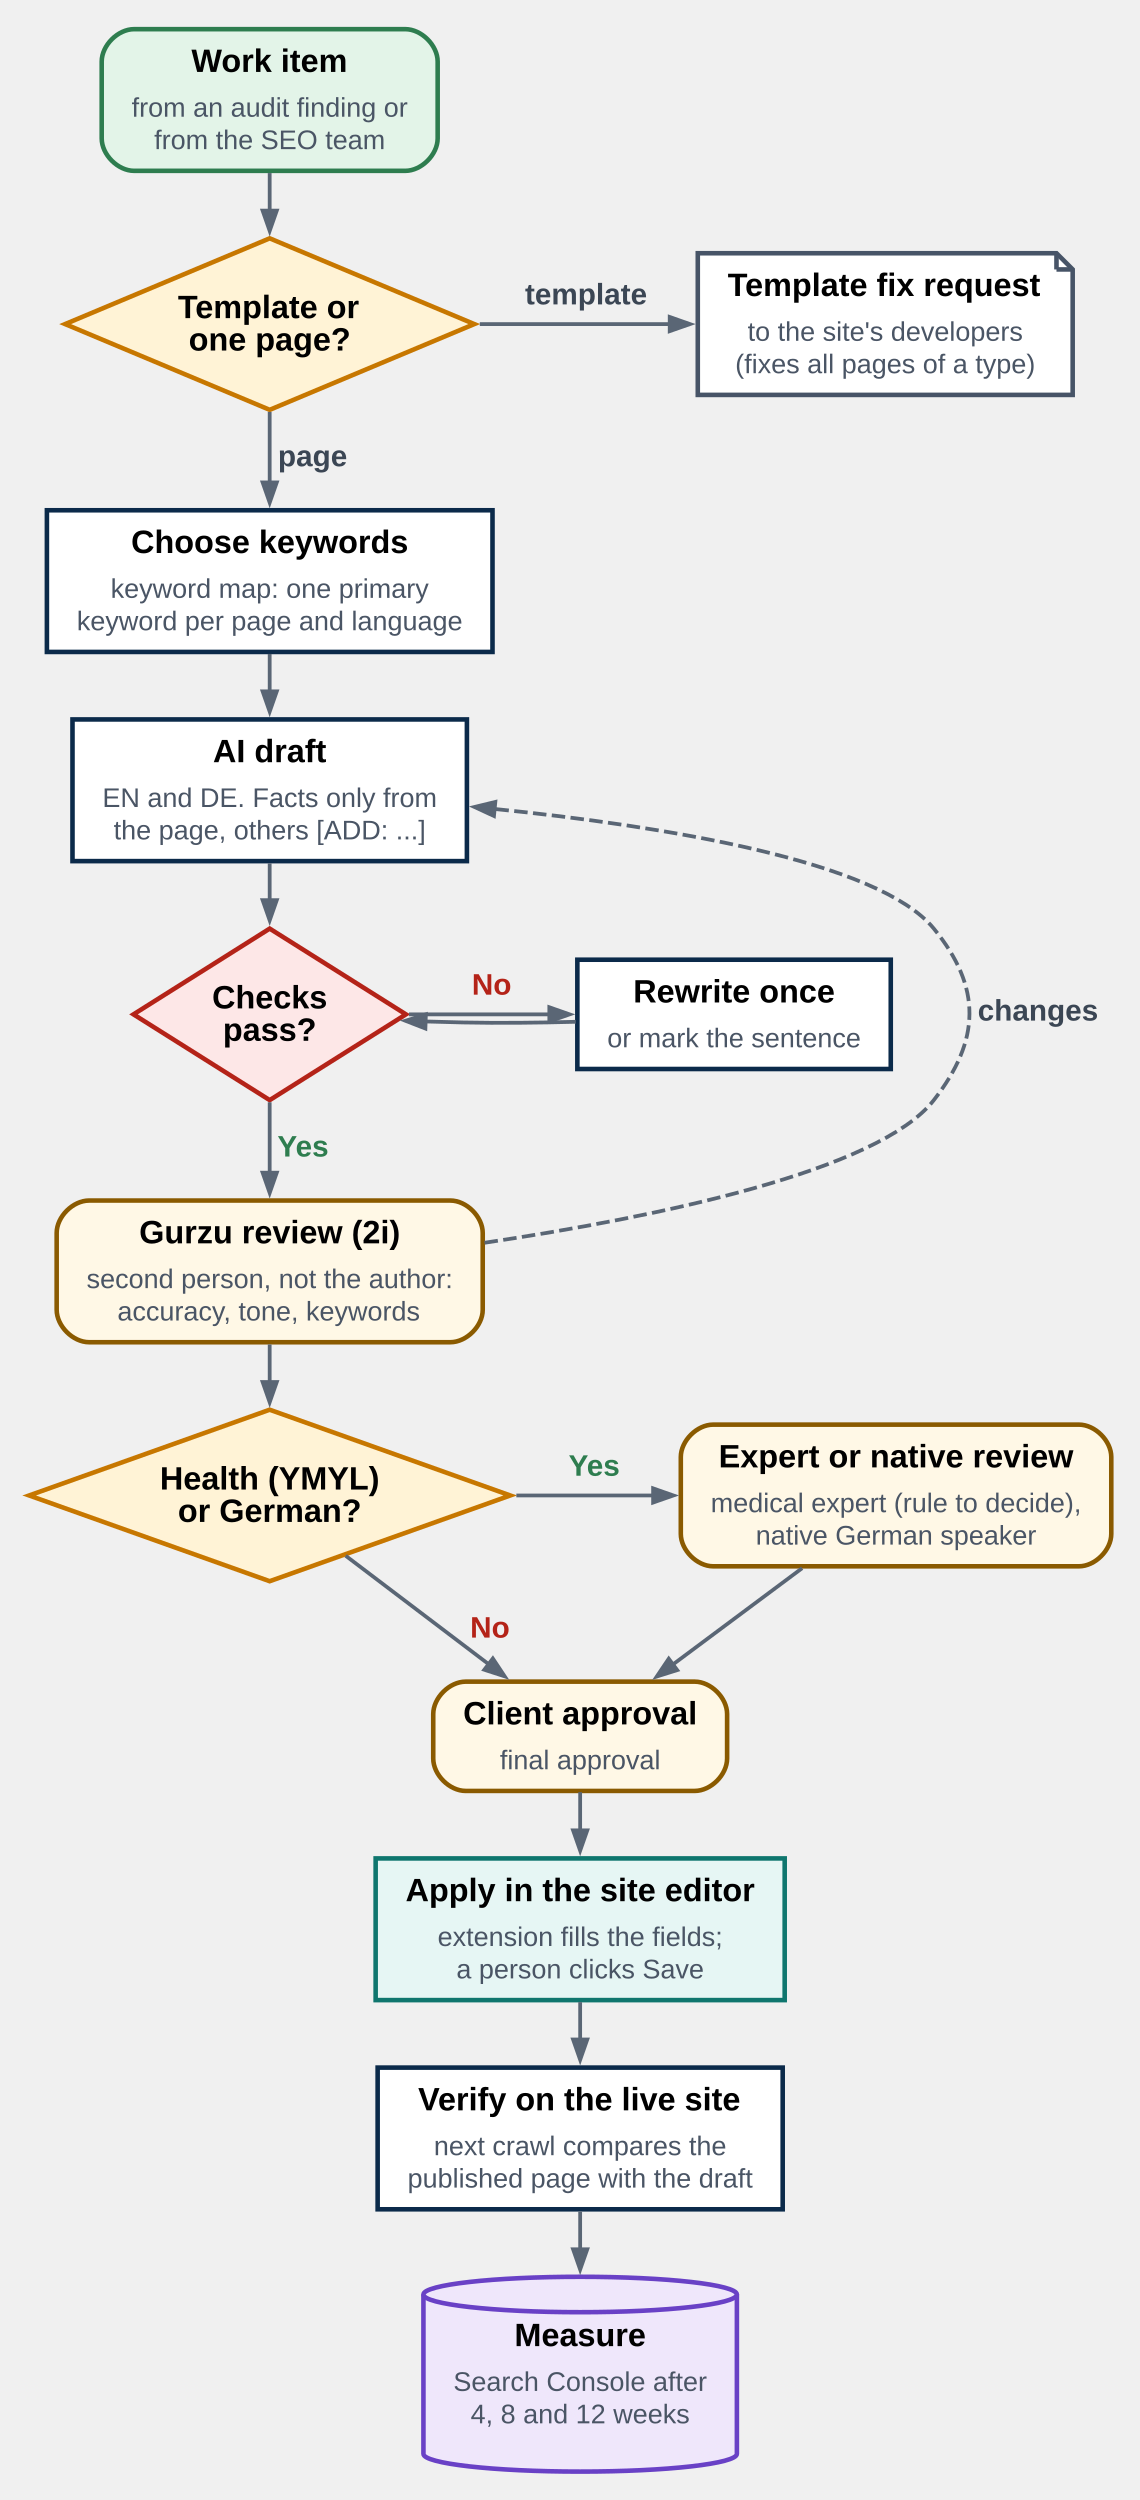
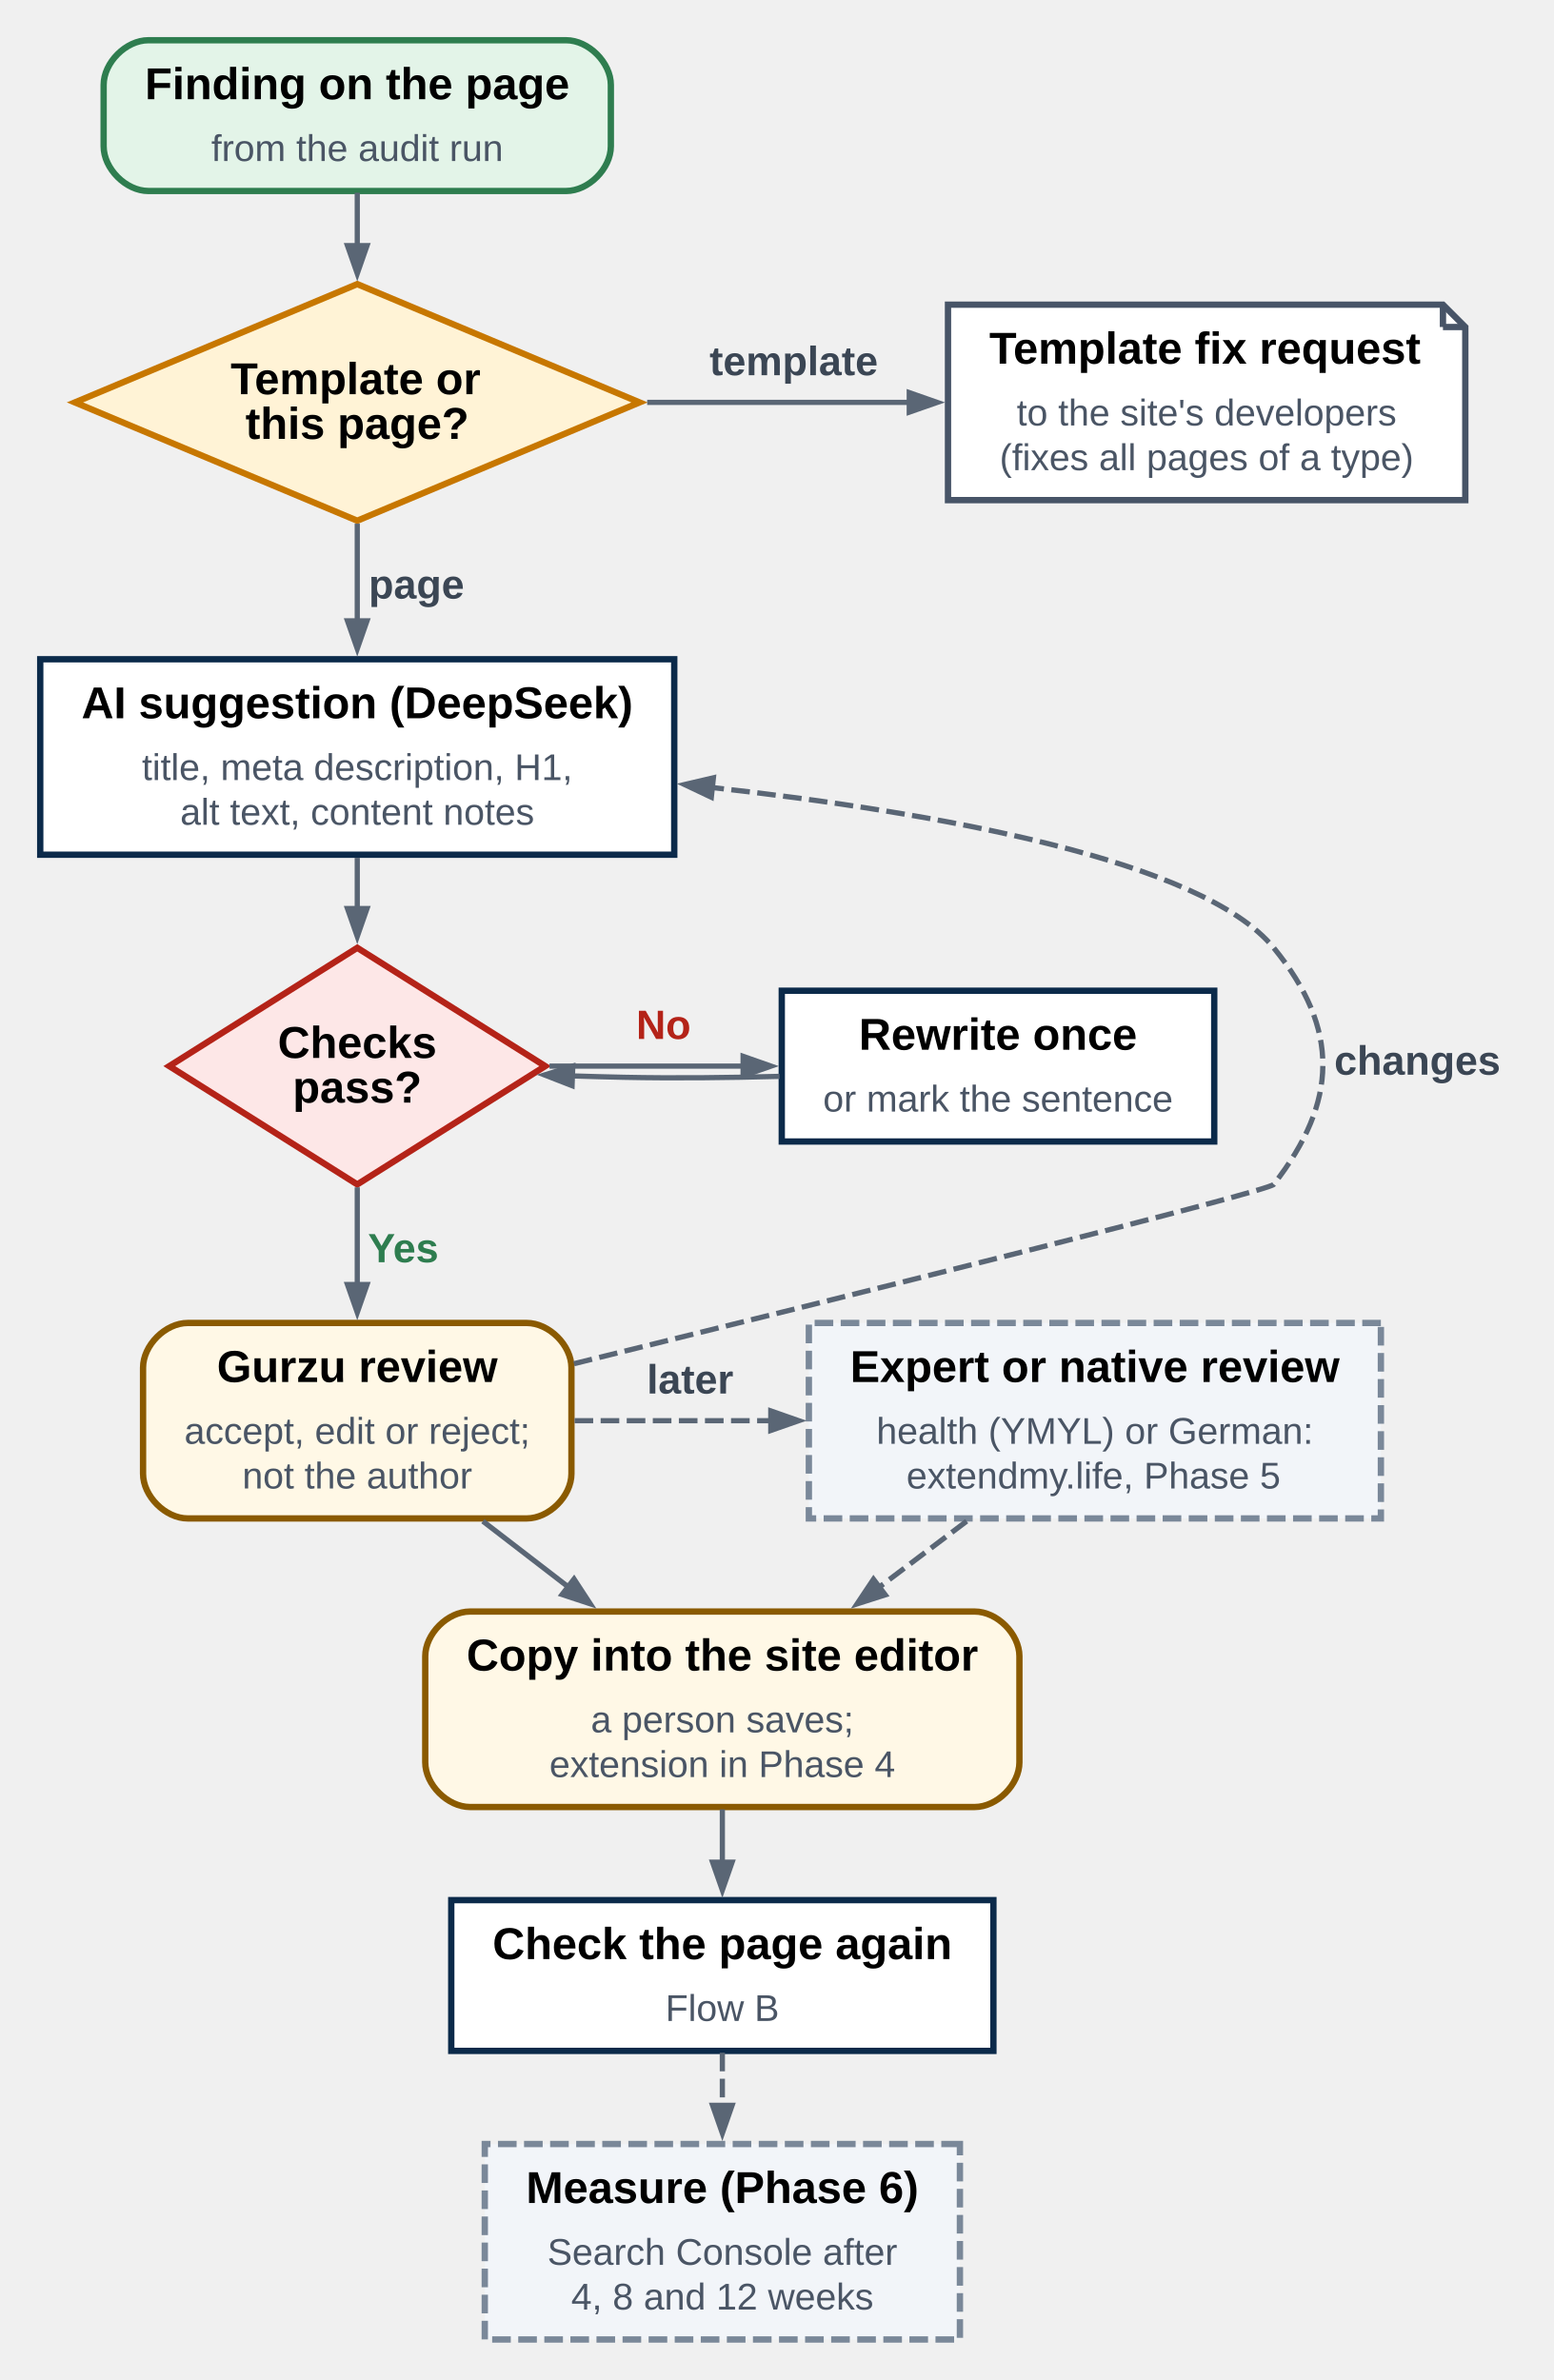
- <svg xmlns="http://www.w3.org/2000/svg" width="422pt" height="926pt" viewBox="0.00 0.00 422.00 926.00">
-   <g id="graph0" class="graph" transform="scale(1 1) rotate(0) translate(10.8 915.48)">
+ <svg xmlns="http://www.w3.org/2000/svg" width="417pt" height="639pt" viewBox="0.00 0.00 417.00 639.00">
+   <g id="graph0" class="graph" transform="scale(1 1) rotate(0) translate(10.8 628.12)">
    <g id="node1" class="node">
-       <path fill="#e3f4e8" stroke="#2e7d4f" stroke-width="1.7" d="M139.31,-904.68C139.31,-904.68 38.87,-904.68 38.87,-904.68 32.87,-904.68 26.87,-898.68 26.87,-892.68 26.87,-892.68 26.87,-864.2 26.87,-864.2 26.87,-858.2 32.87,-852.2 38.87,-852.2 38.87,-852.2 139.31,-852.2 139.31,-852.2 145.31,-852.2 151.31,-858.2 151.31,-864.2 151.31,-864.2 151.31,-892.68 151.31,-892.68 151.31,-898.68 145.31,-904.68 139.31,-904.68" />
-       <text xml:space="preserve" text-anchor="start" x="60.09" y="-888.84" font-family="Arial" font-weight="bold" font-size="12.00">Work item</text>
-       <text xml:space="preserve" text-anchor="start" x="37.95" y="-872.24" font-family="Arial" font-size="10.00" fill="#4a5565">from an audit finding or</text>
-       <text xml:space="preserve" text-anchor="start" x="46.3" y="-860.24" font-family="Arial" font-size="10.00" fill="#4a5565">from the SEO team</text>
+       <path fill="#e3f4e8" stroke="#2e7d4f" stroke-width="1.7" d="M141.17,-617.32C141.17,-617.32 29.02,-617.32 29.02,-617.32 23.02,-617.32 17.02,-611.32 17.02,-605.32 17.02,-605.32 17.02,-588.84 17.02,-588.84 17.02,-582.84 23.02,-576.84 29.02,-576.84 29.02,-576.84 141.17,-576.84 141.17,-576.84 147.17,-576.84 153.17,-582.84 153.17,-588.84 153.17,-588.84 153.17,-605.32 153.17,-605.32 153.17,-611.32 147.17,-617.32 141.17,-617.32" />
+       <text xml:space="preserve" text-anchor="start" x="28.1" y="-601.48" font-family="Arial" font-weight="bold" font-size="12.00">Finding on the page</text>
+       <text xml:space="preserve" text-anchor="start" x="45.91" y="-584.88" font-family="Arial" font-size="10.00" fill="#4a5565">from the audit run</text>
    </g>
    <g id="node2" class="node">
-       <polygon fill="#fff3d6" stroke="#c77700" stroke-width="1.7" points="89.09,-827.2 13.32,-795.44 89.09,-763.68 164.87,-795.44 89.09,-827.2" />
-       <text xml:space="preserve" text-anchor="start" x="55.09" y="-797.64" font-family="Arial" font-weight="bold" font-size="12.00">Template or</text>
-       <text xml:space="preserve" text-anchor="start" x="59.09" y="-785.64" font-family="Arial" font-weight="bold" font-size="12.00">one page?</text>
+       <polygon fill="#fff3d6" stroke="#c77700" stroke-width="1.7" points="85.1,-551.84 9.32,-520.08 85.1,-488.32 160.87,-520.08 85.1,-551.84" />
+       <text xml:space="preserve" text-anchor="start" x="51.09" y="-522.28" font-family="Arial" font-weight="bold" font-size="12.00">Template or</text>
+       <text xml:space="preserve" text-anchor="start" x="55.09" y="-510.28" font-family="Arial" font-weight="bold" font-size="12.00">this page?</text>
    </g>
    <g id="edge1" class="edge">
-       <path fill="none" stroke="#5a6675" stroke-width="1.4" d="M89.09,-851.37C89.09,-846.8 89.09,-841.95 89.09,-837.1" />
-       <polygon fill="#5a6675" stroke="#5a6675" stroke-width="1.4" points="91.72,-837.46 89.09,-829.96 86.47,-837.46 91.72,-837.46" />
+       <path fill="none" stroke="#5a6675" stroke-width="1.4" d="M85.1,-576.37C85.1,-571.93 85.1,-567.05 85.1,-562.09" />
+       <polygon fill="#5a6675" stroke="#5a6675" stroke-width="1.4" points="87.72,-562.17 85.1,-554.67 82.47,-562.17 87.72,-562.17" />
    </g>
    <g id="node3" class="node">
-       <polygon fill="#ffffff" stroke="#475467" stroke-width="1.7" points="380.52,-821.68 247.66,-821.68 247.66,-769.2 386.52,-769.2 386.52,-815.68 380.52,-821.68" />
-       <polyline fill="none" stroke="#475467" stroke-width="1.7" points="380.52,-821.68 380.52,-815.68" />
-       <polyline fill="none" stroke="#475467" stroke-width="1.7" points="386.52,-815.68 380.52,-815.68" />
-       <text xml:space="preserve" text-anchor="start" x="258.74" y="-805.84" font-family="Arial" font-weight="bold" font-size="12.00">Template fix request</text>
-       <text xml:space="preserve" text-anchor="start" x="266.11" y="-789.24" font-family="Arial" font-size="10.00" fill="#4a5565">to the site's developers</text>
-       <text xml:space="preserve" text-anchor="start" x="261.51" y="-777.24" font-family="Arial" font-size="10.00" fill="#4a5565">(fixes all pages of a type)</text>
+       <polygon fill="#ffffff" stroke="#475467" stroke-width="1.7" points="376.53,-546.32 243.67,-546.32 243.67,-493.84 382.53,-493.84 382.53,-540.32 376.53,-546.32" />
+       <polyline fill="none" stroke="#475467" stroke-width="1.7" points="376.53,-546.32 376.53,-540.32" />
+       <polyline fill="none" stroke="#475467" stroke-width="1.7" points="382.53,-540.32 376.53,-540.32" />
+       <text xml:space="preserve" text-anchor="start" x="254.75" y="-530.48" font-family="Arial" font-weight="bold" font-size="12.00">Template fix request</text>
+       <text xml:space="preserve" text-anchor="start" x="262.11" y="-513.88" font-family="Arial" font-size="10.00" fill="#4a5565">to the site's developers</text>
+       <text xml:space="preserve" text-anchor="start" x="257.51" y="-501.88" font-family="Arial" font-size="10.00" fill="#4a5565">(fixes all pages of a type)</text>
    </g>
    <g id="edge2" class="edge">
-       <path fill="none" stroke="#5a6675" stroke-width="1.4" d="M166.92,-795.44C189.71,-795.44 214.65,-795.44 237.55,-795.44" />
-       <polygon fill="#5a6675" stroke="#5a6675" stroke-width="1.4" points="237.26,-798.07 244.76,-795.44 237.26,-792.82 237.26,-798.07" />
-       <text xml:space="preserve" text-anchor="start" x="180.59" y="-802.74" font-family="Arial" font-weight="bold" font-size="11.00" fill="#3b4654"> template </text>
+       <path fill="none" stroke="#5a6675" stroke-width="1.4" d="M162.92,-520.08C185.71,-520.08 210.65,-520.08 233.55,-520.08" />
+       <polygon fill="#5a6675" stroke="#5a6675" stroke-width="1.4" points="233.27,-522.71 240.77,-520.08 233.27,-517.46 233.27,-522.71" />
+       <text xml:space="preserve" text-anchor="start" x="176.59" y="-527.38" font-family="Arial" font-weight="bold" font-size="11.00" fill="#3b4654"> template </text>
    </g>
    <g id="node4" class="node">
-       <polygon fill="#ffffff" stroke="#0b2a4a" stroke-width="1.7" points="171.62,-726.48 6.57,-726.48 6.57,-674 171.62,-674 171.62,-726.48" />
-       <text xml:space="preserve" text-anchor="start" x="37.75" y="-710.64" font-family="Arial" font-weight="bold" font-size="12.00">Choose keywords</text>
-       <text xml:space="preserve" text-anchor="start" x="30.18" y="-694.04" font-family="Arial" font-size="10.00" fill="#4a5565">keyword map: one primary</text>
-       <text xml:space="preserve" text-anchor="start" x="17.65" y="-682.04" font-family="Arial" font-size="10.00" fill="#4a5565">keyword per page and language</text>
+       <polygon fill="#ffffff" stroke="#0b2a4a" stroke-width="1.7" points="170.19,-451.12 0,-451.12 0,-398.64 170.19,-398.64 170.19,-451.12" />
+       <text xml:space="preserve" text-anchor="start" x="11.08" y="-435.28" font-family="Arial" font-weight="bold" font-size="12.00">AI suggestion (DeepSeek)</text>
+       <text xml:space="preserve" text-anchor="start" x="27.29" y="-418.68" font-family="Arial" font-size="10.00" fill="#4a5565">title, meta description, H1,</text>
+       <text xml:space="preserve" text-anchor="start" x="37.57" y="-406.68" font-family="Arial" font-size="10.00" fill="#4a5565">alt text, content notes</text>
    </g>
    <g id="edge3" class="edge">
-       <path fill="none" stroke="#5a6675" stroke-width="1.4" d="M89.09,-762.89C89.09,-754.45 89.09,-745.27 89.09,-736.63" />
-       <polygon fill="#5a6675" stroke="#5a6675" stroke-width="1.4" points="91.72,-736.8 89.09,-729.3 86.47,-736.8 91.72,-736.8" />
-       <text xml:space="preserve" text-anchor="start" x="89.09" y="-742.78" font-family="Arial" font-weight="bold" font-size="11.00" fill="#3b4654"> page </text>
+       <path fill="none" stroke="#5a6675" stroke-width="1.4" d="M85.1,-487.53C85.1,-479.09 85.1,-469.91 85.1,-461.27" />
+       <polygon fill="#5a6675" stroke="#5a6675" stroke-width="1.4" points="87.72,-461.44 85.1,-453.94 82.47,-461.44 87.72,-461.44" />
+       <text xml:space="preserve" text-anchor="start" x="85.1" y="-467.42" font-family="Arial" font-weight="bold" font-size="11.00" fill="#3b4654"> page </text>
    </g>
    <g id="node5" class="node">
-       <polygon fill="#ffffff" stroke="#0b2a4a" stroke-width="1.7" points="162.14,-649 16.05,-649 16.05,-596.52 162.14,-596.52 162.14,-649" />
-       <text xml:space="preserve" text-anchor="start" x="68.09" y="-633.16" font-family="Arial" font-weight="bold" font-size="12.00">AI draft</text>
-       <text xml:space="preserve" text-anchor="start" x="27.13" y="-616.56" font-family="Arial" font-size="10.00" fill="#4a5565">EN and DE. Facts only from</text>
-       <text xml:space="preserve" text-anchor="start" x="31.29" y="-604.56" font-family="Arial" font-size="10.00" fill="#4a5565">the page, others [ADD: ...]</text>
+       <polygon fill="#fde7e7" stroke="#b42318" stroke-width="1.7" points="85.1,-373.64 34.64,-341.88 85.1,-310.12 135.55,-341.88 85.1,-373.64" />
+       <text xml:space="preserve" text-anchor="start" x="63.75" y="-344.08" font-family="Arial" font-weight="bold" font-size="12.00">Checks</text>
+       <text xml:space="preserve" text-anchor="start" x="67.75" y="-332.08" font-family="Arial" font-weight="bold" font-size="12.00">pass?</text>
    </g>
    <g id="edge4" class="edge">
-       <path fill="none" stroke="#5a6675" stroke-width="1.4" d="M89.09,-673.26C89.09,-668.76 89.09,-664 89.09,-659.29" />
-       <polygon fill="#5a6675" stroke="#5a6675" stroke-width="1.4" points="91.72,-659.4 89.09,-651.9 86.47,-659.4 91.72,-659.4" />
+       <path fill="none" stroke="#5a6675" stroke-width="1.4" d="M85.1,-397.81C85.1,-393.41 85.1,-388.76 85.1,-384.09" />
+       <polygon fill="#5a6675" stroke="#5a6675" stroke-width="1.4" points="87.72,-384.19 85.1,-376.69 82.47,-384.19 87.72,-384.19" />
    </g>
    <g id="node6" class="node">
-       <polygon fill="#fde7e7" stroke="#b42318" stroke-width="1.7" points="89.09,-571.52 38.64,-539.76 89.09,-508 139.55,-539.76 89.09,-571.52" />
-       <text xml:space="preserve" text-anchor="start" x="67.75" y="-541.96" font-family="Arial" font-weight="bold" font-size="12.00">Checks</text>
-       <text xml:space="preserve" text-anchor="start" x="71.75" y="-529.96" font-family="Arial" font-weight="bold" font-size="12.00">pass?</text>
+       <polygon fill="#ffffff" stroke="#0b2a4a" stroke-width="1.7" points="315.14,-362.12 199.05,-362.12 199.05,-321.64 315.14,-321.64 315.14,-362.12" />
+       <text xml:space="preserve" text-anchor="start" x="219.75" y="-346.28" font-family="Arial" font-weight="bold" font-size="12.00">Rewrite once</text>
+       <text xml:space="preserve" text-anchor="start" x="210.13" y="-329.68" font-family="Arial" font-size="10.00" fill="#4a5565">or mark the sentence</text>
    </g>
    <g id="edge5" class="edge">
-       <path fill="none" stroke="#5a6675" stroke-width="1.4" d="M89.09,-595.69C89.09,-591.29 89.09,-586.64 89.09,-581.97" />
-       <polygon fill="#5a6675" stroke="#5a6675" stroke-width="1.4" points="91.72,-582.07 89.09,-574.57 86.47,-582.07 91.72,-582.07" />
+       <path fill="none" stroke="#5a6675" stroke-width="1.4" d="M136.7,-341.88C153.07,-341.88 171.42,-341.88 188.77,-341.88" />
+       <polygon fill="#5a6675" stroke="#5a6675" stroke-width="1.4" points="188.67,-344.51 196.17,-341.88 188.67,-339.26 188.67,-344.51" />
+       <text xml:space="preserve" text-anchor="start" x="156.91" y="-349.18" font-family="Arial" font-weight="bold" font-size="11.00" fill="#b42318"> No </text>
    </g>
    <g id="node7" class="node">
-       <polygon fill="#ffffff" stroke="#0b2a4a" stroke-width="1.7" points="319.14,-560 203.05,-560 203.05,-519.52 319.14,-519.52 319.14,-560" />
-       <text xml:space="preserve" text-anchor="start" x="223.75" y="-544.16" font-family="Arial" font-weight="bold" font-size="12.00">Rewrite once</text>
-       <text xml:space="preserve" text-anchor="start" x="214.13" y="-527.56" font-family="Arial" font-size="10.00" fill="#4a5565">or mark the sentence</text>
+       <path fill="#fff8e6" stroke="#8a5a00" stroke-width="1.7" d="M130.59,-272.92C130.59,-272.92 39.6,-272.92 39.6,-272.92 33.6,-272.92 27.6,-266.92 27.6,-260.92 27.6,-260.92 27.6,-232.44 27.6,-232.44 27.6,-226.44 33.6,-220.44 39.6,-220.44 39.6,-220.44 130.59,-220.44 130.59,-220.44 136.59,-220.44 142.59,-226.44 142.59,-232.44 142.59,-232.44 142.59,-260.92 142.59,-260.92 142.59,-266.92 136.59,-272.92 130.59,-272.92" />
+       <text xml:space="preserve" text-anchor="start" x="47.42" y="-257.08" font-family="Arial" font-weight="bold" font-size="12.00">Gurzu review</text>
+       <text xml:space="preserve" text-anchor="start" x="38.68" y="-240.48" font-family="Arial" font-size="10.00" fill="#4a5565">accept, edit or reject;</text>
+       <text xml:space="preserve" text-anchor="start" x="54.24" y="-228.48" font-family="Arial" font-size="10.00" fill="#4a5565">not the author</text>
+     </g>
+     <g id="edge7" class="edge">
+       <path fill="none" stroke="#5a6675" stroke-width="1.4" d="M85.1,-309.33C85.1,-300.89 85.1,-291.71 85.1,-283.07" />
+       <polygon fill="#5a6675" stroke="#5a6675" stroke-width="1.4" points="87.72,-283.24 85.1,-275.74 82.47,-283.24 87.72,-283.24" />
+       <text xml:space="preserve" text-anchor="start" x="85.1" y="-289.22" font-family="Arial" font-weight="bold" font-size="11.00" fill="#2e7d4f"> Yes </text>
    </g>
    <g id="edge6" class="edge">
-       <path fill="none" stroke="#5a6675" stroke-width="1.4" d="M140.7,-539.76C157.06,-539.76 175.42,-539.76 192.77,-539.76" />
-       <polygon fill="#5a6675" stroke="#5a6675" stroke-width="1.4" points="192.67,-542.39 200.17,-539.76 192.67,-537.14 192.67,-542.39" />
-       <text xml:space="preserve" text-anchor="start" x="160.91" y="-547.06" font-family="Arial" font-weight="bold" font-size="11.00" fill="#b42318"> No </text>
+       <path fill="none" stroke="#5a6675" stroke-width="1.4" d="M198.45,-339.13C184.75,-338.76 170.22,-338.6 156.71,-338.88 152.21,-338.97 147.54,-339.1 142.85,-339.25" />
+       <polygon fill="#5a6675" stroke="#5a6675" stroke-width="1.4" points="142.76,-336.63 135.36,-339.51 142.95,-341.88 142.76,-336.63" />
+     </g>
+     <g id="edge13" class="edge">
+       <path fill="none" stroke="#5a6675" stroke-width="1.4" stroke-dasharray="5,2" d="M143.26,-261.98C215.53,-279.82 329.62,-308.22 331.1,-310.12 348.43,-332.4 348.95,-351.77 331.1,-373.64 311.92,-397.13 240.95,-409.92 180.13,-416.71" />
+       <polygon fill="#5a6675" stroke="#5a6675" stroke-width="1.4" points="180.14,-414.07 172.96,-417.48 180.7,-419.29 180.14,-414.07" />
+       <text xml:space="preserve" text-anchor="start" x="344.29" y="-339.58" font-family="Arial" font-weight="bold" font-size="11.00" fill="#3b4654"> changes </text>
    </g>
    <g id="node8" class="node">
-       <path fill="#fff8e6" stroke="#8a5a00" stroke-width="1.7" d="M156,-470.8C156,-470.8 22.19,-470.8 22.19,-470.8 16.19,-470.8 10.19,-464.8 10.19,-458.8 10.19,-458.8 10.19,-430.32 10.19,-430.32 10.19,-424.32 16.19,-418.32 22.19,-418.32 22.19,-418.32 156,-418.32 156,-418.32 162,-418.32 168,-424.32 168,-430.32 168,-430.32 168,-458.8 168,-458.8 168,-464.8 162,-470.8 156,-470.8" />
-       <text xml:space="preserve" text-anchor="start" x="40.75" y="-454.96" font-family="Arial" font-weight="bold" font-size="12.00">Gurzu review (2i)</text>
-       <text xml:space="preserve" text-anchor="start" x="21.27" y="-438.36" font-family="Arial" font-size="10.00" fill="#4a5565">second person, not the author:</text>
-       <text xml:space="preserve" text-anchor="start" x="32.68" y="-426.36" font-family="Arial" font-size="10.00" fill="#4a5565">accuracy, tone, keywords</text>
+       <polygon fill="#f2f5f9" stroke="#7a8899" stroke-width="1.7" stroke-dasharray="5,2" points="359.87,-272.92 206.32,-272.92 206.32,-220.44 359.87,-220.44 359.87,-272.92" />
+       <text xml:space="preserve" text-anchor="start" x="217.4" y="-257.08" font-family="Arial" font-weight="bold" font-size="12.00">Expert or native review</text>
+       <text xml:space="preserve" text-anchor="start" x="224.46" y="-240.48" font-family="Arial" font-size="10.00" fill="#4a5565">health (YMYL) or German:</text>
+       <text xml:space="preserve" text-anchor="start" x="232.51" y="-228.48" font-family="Arial" font-size="10.00" fill="#4a5565">extendmy.life, Phase 5</text>
+     </g>
+     <g id="edge9" class="edge">
+       <path fill="none" stroke="#5a6675" stroke-width="1.4" stroke-dasharray="5,2" d="M143.43,-246.68C160.04,-246.68 178.5,-246.68 196.41,-246.68" />
+       <polygon fill="#5a6675" stroke="#5a6675" stroke-width="1.4" points="196.1,-249.31 203.6,-246.68 196.1,-244.06 196.1,-249.31" />
+       <text xml:space="preserve" text-anchor="start" x="159.78" y="-253.98" font-family="Arial" font-weight="bold" font-size="11.00" fill="#3b4654"> later </text>
+     </g>
+     <g id="node9" class="node">
+       <path fill="#fff8e6" stroke="#8a5a00" stroke-width="1.7" d="M250.84,-195.44C250.84,-195.44 115.35,-195.44 115.35,-195.44 109.35,-195.44 103.35,-189.44 103.35,-183.44 103.35,-183.44 103.35,-154.96 103.35,-154.96 103.35,-148.96 109.35,-142.96 115.35,-142.96 115.35,-142.96 250.84,-142.96 250.84,-142.96 256.84,-142.96 262.84,-148.96 262.84,-154.96 262.84,-154.96 262.84,-183.44 262.84,-183.44 262.84,-189.44 256.84,-195.44 250.84,-195.44" />
+       <text xml:space="preserve" text-anchor="start" x="114.43" y="-179.6" font-family="Arial" font-weight="bold" font-size="12.00">Copy into the site editor</text>
+       <text xml:space="preserve" text-anchor="start" x="147.8" y="-163" font-family="Arial" font-size="10.00" fill="#4a5565">a person saves;</text>
+       <text xml:space="preserve" text-anchor="start" x="136.67" y="-151" font-family="Arial" font-size="10.00" fill="#4a5565">extension in Phase 4</text>
    </g>
    <g id="edge8" class="edge">
-       <path fill="none" stroke="#5a6675" stroke-width="1.4" d="M89.09,-507.21C89.09,-498.77 89.09,-489.59 89.09,-480.95" />
-       <polygon fill="#5a6675" stroke="#5a6675" stroke-width="1.4" points="91.72,-481.12 89.09,-473.62 86.47,-481.12 91.72,-481.12" />
-       <text xml:space="preserve" text-anchor="start" x="89.09" y="-487.1" font-family="Arial" font-weight="bold" font-size="11.00" fill="#2e7d4f"> Yes </text>
+       <path fill="none" stroke="#5a6675" stroke-width="1.4" d="M118.82,-219.7C126.21,-214.01 134.12,-207.92 141.77,-202.03" />
+       <polygon fill="#5a6675" stroke="#5a6675" stroke-width="1.4" points="143.29,-204.17 147.63,-197.52 140.08,-200.01 143.29,-204.17" />
    </g>
-     <g id="edge7" class="edge">
-       <path fill="none" stroke="#5a6675" stroke-width="1.4" d="M202.45,-537.01C188.75,-536.64 174.22,-536.48 160.71,-536.76 156.21,-536.85 151.54,-536.98 146.85,-537.13" />
-       <polygon fill="#5a6675" stroke="#5a6675" stroke-width="1.4" points="146.76,-534.51 139.36,-537.39 146.94,-539.76 146.76,-534.51" />
-     </g>
-     <g id="edge16" class="edge">
-       <path fill="none" stroke="#5a6675" stroke-width="1.4" stroke-dasharray="5,2" d="M168.67,-455.16C232.48,-464.68 314.63,-481.7 335.09,-508 352.43,-530.28 352.95,-549.65 335.09,-571.52 314.63,-596.58 235.18,-609.47 172.03,-615.88" />
-       <polygon fill="#5a6675" stroke="#5a6675" stroke-width="1.4" points="172.16,-613.23 164.95,-616.57 172.67,-618.45 172.16,-613.23" />
-       <text xml:space="preserve" text-anchor="start" x="348.29" y="-537.46" font-family="Arial" font-weight="bold" font-size="11.00" fill="#3b4654"> changes </text>
-     </g>
-     <g id="node9" class="node">
-       <polygon fill="#fff3d6" stroke="#c77700" stroke-width="1.7" points="89.09,-393.32 0,-361.56 89.09,-329.8 178.19,-361.56 89.09,-393.32" />
-       <text xml:space="preserve" text-anchor="start" x="48.43" y="-363.76" font-family="Arial" font-weight="bold" font-size="12.00">Health (YMYL)</text>
-       <text xml:space="preserve" text-anchor="start" x="55.09" y="-351.76" font-family="Arial" font-weight="bold" font-size="12.00">or German?</text>
-     </g>
-     <g id="edge9" class="edge">
-       <path fill="none" stroke="#5a6675" stroke-width="1.4" d="M89.09,-417.49C89.09,-412.92 89.09,-408.07 89.09,-403.22" />
-       <polygon fill="#5a6675" stroke="#5a6675" stroke-width="1.4" points="91.72,-403.58 89.09,-396.08 86.47,-403.58 91.72,-403.58" />
+     <g id="edge10" class="edge">
+       <path fill="none" stroke="#5a6675" stroke-width="1.4" stroke-dasharray="5,2" d="M248.68,-219.7C240.98,-213.89 232.73,-207.67 224.78,-201.66" />
+       <polygon fill="#5a6675" stroke="#5a6675" stroke-width="1.4" points="226.83,-199.92 219.26,-197.5 223.67,-204.11 226.83,-199.92" />
    </g>
    <g id="node10" class="node">
-       <path fill="#fff8e6" stroke="#8a5a00" stroke-width="1.7" d="M388.82,-387.8C388.82,-387.8 253.37,-387.8 253.37,-387.8 247.37,-387.8 241.37,-381.8 241.37,-375.8 241.37,-375.8 241.37,-347.32 241.37,-347.32 241.37,-341.32 247.37,-335.32 253.37,-335.32 253.37,-335.32 388.82,-335.32 388.82,-335.32 394.82,-335.32 400.82,-341.32 400.82,-347.32 400.82,-347.32 400.82,-375.8 400.82,-375.8 400.82,-381.8 394.82,-387.8 388.82,-387.8" />
-       <text xml:space="preserve" text-anchor="start" x="255.4" y="-371.96" font-family="Arial" font-weight="bold" font-size="12.00">Expert or native review</text>
-       <text xml:space="preserve" text-anchor="start" x="252.45" y="-355.36" font-family="Arial" font-size="10.00" fill="#4a5565">medical expert (rule to decide),</text>
-       <text xml:space="preserve" text-anchor="start" x="269.12" y="-343.36" font-family="Arial" font-size="10.00" fill="#4a5565">native German speaker</text>
+       <polygon fill="#ffffff" stroke="#0b2a4a" stroke-width="1.7" points="255.86,-117.96 110.33,-117.96 110.33,-77.48 255.86,-77.48 255.86,-117.96" />
+       <text xml:space="preserve" text-anchor="start" x="121.41" y="-102.12" font-family="Arial" font-weight="bold" font-size="12.00">Check the page again</text>
+       <text xml:space="preserve" text-anchor="start" x="167.81" y="-85.52" font-family="Arial" font-size="10.00" fill="#4a5565">Flow B</text>
    </g>
-     <g id="edge10" class="edge">
-       <path fill="none" stroke="#5a6675" stroke-width="1.4" d="M180.45,-361.56C197.25,-361.56 214.77,-361.56 231.51,-361.56" />
-       <polygon fill="#5a6675" stroke="#5a6675" stroke-width="1.4" points="231.11,-364.19 238.61,-361.56 231.11,-358.94 231.11,-364.19" />
-       <text xml:space="preserve" text-anchor="start" x="196.94" y="-368.86" font-family="Arial" font-weight="bold" font-size="11.00" fill="#2e7d4f"> Yes </text>
+     <g id="edge11" class="edge">
+       <path fill="none" stroke="#5a6675" stroke-width="1.4" d="M183.1,-142.33C183.1,-137.65 183.1,-132.75 183.1,-127.99" />
+       <polygon fill="#5a6675" stroke="#5a6675" stroke-width="1.4" points="185.72,-128.15 183.1,-120.65 180.47,-128.15 185.72,-128.15" />
    </g>
    <g id="node11" class="node">
-       <path fill="#fff8e6" stroke="#8a5a00" stroke-width="1.7" d="M246.52,-292.6C246.52,-292.6 161.67,-292.6 161.67,-292.6 155.67,-292.6 149.67,-286.6 149.67,-280.6 149.67,-280.6 149.67,-264.12 149.67,-264.12 149.67,-258.12 155.67,-252.12 161.67,-252.12 161.67,-252.12 246.52,-252.12 246.52,-252.12 252.52,-252.12 258.52,-258.12 258.52,-264.12 258.52,-264.12 258.52,-280.6 258.52,-280.6 258.52,-286.6 252.52,-292.6 246.52,-292.6" />
-       <text xml:space="preserve" text-anchor="start" x="160.75" y="-276.76" font-family="Arial" font-weight="bold" font-size="12.00">Client approval</text>
-       <text xml:space="preserve" text-anchor="start" x="174.35" y="-260.16" font-family="Arial" font-size="10.00" fill="#4a5565">final approval</text>
-     </g>
-     <g id="edge11" class="edge">
-       <path fill="none" stroke="#5a6675" stroke-width="1.4" d="M117.23,-339.23C133.26,-327.07 153.45,-311.76 170.33,-298.96" />
-       <polygon fill="#5a6675" stroke="#5a6675" stroke-width="1.4" points="171.75,-301.18 176.14,-294.56 168.58,-297 171.75,-301.18" />
-       <text xml:space="preserve" text-anchor="start" x="160.28" y="-308.9" font-family="Arial" font-weight="bold" font-size="11.00" fill="#b42318"> No </text>
+       <polygon fill="#f2f5f9" stroke="#7a8899" stroke-width="1.7" stroke-dasharray="5,2" points="246.87,-52.48 119.33,-52.48 119.33,0 246.87,0 246.87,-52.48" />
+       <text xml:space="preserve" text-anchor="start" x="130.41" y="-36.64" font-family="Arial" font-weight="bold" font-size="12.00">Measure (Phase 6)</text>
+       <text xml:space="preserve" text-anchor="start" x="136.13" y="-20.04" font-family="Arial" font-size="10.00" fill="#4a5565">Search Console after</text>
+       <text xml:space="preserve" text-anchor="start" x="142.51" y="-8.04" font-family="Arial" font-size="10.00" fill="#4a5565">4, 8 and 12 weeks</text>
    </g>
    <g id="edge12" class="edge">
-       <path fill="none" stroke="#5a6675" stroke-width="1.4" d="M286.31,-334.63C271.16,-323.35 253.47,-310.16 238.38,-298.91" />
-       <polygon fill="#5a6675" stroke="#5a6675" stroke-width="1.4" points="240.04,-296.88 232.46,-294.5 236.9,-301.09 240.04,-296.88" />
-     </g>
-     <g id="node12" class="node">
-       <polygon fill="#e6f6f4" stroke="#0f766e" stroke-width="1.7" points="279.85,-227.12 128.34,-227.12 128.34,-174.64 279.85,-174.64 279.85,-227.12" />
-       <text xml:space="preserve" text-anchor="start" x="139.42" y="-211.28" font-family="Arial" font-weight="bold" font-size="12.00">Apply in the site editor</text>
-       <text xml:space="preserve" text-anchor="start" x="151.29" y="-194.68" font-family="Arial" font-size="10.00" fill="#4a5565">extension fills the fields;</text>
-       <text xml:space="preserve" text-anchor="start" x="158.24" y="-182.68" font-family="Arial" font-size="10.00" fill="#4a5565">a person clicks Save</text>
-     </g>
-     <g id="edge13" class="edge">
-       <path fill="none" stroke="#5a6675" stroke-width="1.4" d="M204.09,-251.64C204.09,-247.14 204.09,-242.22 204.09,-237.29" />
-       <polygon fill="#5a6675" stroke="#5a6675" stroke-width="1.4" points="206.72,-237.51 204.09,-230.01 201.47,-237.51 206.72,-237.51" />
-     </g>
-     <g id="node13" class="node">
-       <polygon fill="#ffffff" stroke="#0b2a4a" stroke-width="1.7" points="279.11,-149.64 129.08,-149.64 129.08,-97.16 279.11,-97.16 279.11,-149.64" />
-       <text xml:space="preserve" text-anchor="start" x="144.07" y="-133.8" font-family="Arial" font-weight="bold" font-size="12.00">Verify on the live site</text>
-       <text xml:space="preserve" text-anchor="start" x="149.9" y="-117.2" font-family="Arial" font-size="10.00" fill="#4a5565">next crawl compares the</text>
-       <text xml:space="preserve" text-anchor="start" x="140.16" y="-105.2" font-family="Arial" font-size="10.00" fill="#4a5565">published page with the draft</text>
-     </g>
-     <g id="edge14" class="edge">
-       <path fill="none" stroke="#5a6675" stroke-width="1.4" d="M204.09,-173.9C204.09,-169.4 204.09,-164.64 204.09,-159.93" />
-       <polygon fill="#5a6675" stroke="#5a6675" stroke-width="1.4" points="206.72,-160.04 204.09,-152.54 201.47,-160.04 206.72,-160.04" />
-     </g>
-     <g id="node14" class="node">
-       <path fill="#efe7fb" stroke="#6941c6" stroke-width="1.7" d="M262.14,-65.6C262.14,-69.22 236.13,-72.16 204.09,-72.16 172.06,-72.16 146.04,-69.22 146.04,-65.6 146.04,-65.6 146.04,-6.56 146.04,-6.56 146.04,-2.94 172.06,0 204.09,0 236.13,0 262.14,-2.94 262.14,-6.56 262.14,-6.56 262.14,-65.6 262.14,-65.6" />
-       <path fill="none" stroke="#6941c6" stroke-width="1.7" d="M262.14,-65.6C262.14,-61.98 236.13,-59.04 204.09,-59.04 172.06,-59.04 146.04,-61.98 146.04,-65.6" />
-       <text xml:space="preserve" text-anchor="start" x="179.75" y="-46.48" font-family="Arial" font-weight="bold" font-size="12.00">Measure</text>
-       <text xml:space="preserve" text-anchor="start" x="157.12" y="-29.88" font-family="Arial" font-size="10.00" fill="#4a5565">Search Console after</text>
-       <text xml:space="preserve" text-anchor="start" x="163.51" y="-17.88" font-family="Arial" font-size="10.00" fill="#4a5565">4, 8 and 12 weeks</text>
-     </g>
-     <g id="edge15" class="edge">
-       <path fill="none" stroke="#5a6675" stroke-width="1.4" d="M204.09,-96.34C204.09,-91.8 204.09,-86.96 204.09,-82.09" />
-       <polygon fill="#5a6675" stroke="#5a6675" stroke-width="1.4" points="206.72,-82.34 204.09,-74.84 201.47,-82.34 206.72,-82.34" />
+       <path fill="none" stroke="#5a6675" stroke-width="1.4" stroke-dasharray="5,2" d="M183.1,-77C183.1,-72.5 183.1,-67.58 183.1,-62.65" />
+       <polygon fill="#5a6675" stroke="#5a6675" stroke-width="1.4" points="185.72,-62.87 183.1,-55.37 180.47,-62.87 185.72,-62.87" />
    </g>
  </g>
</svg>
